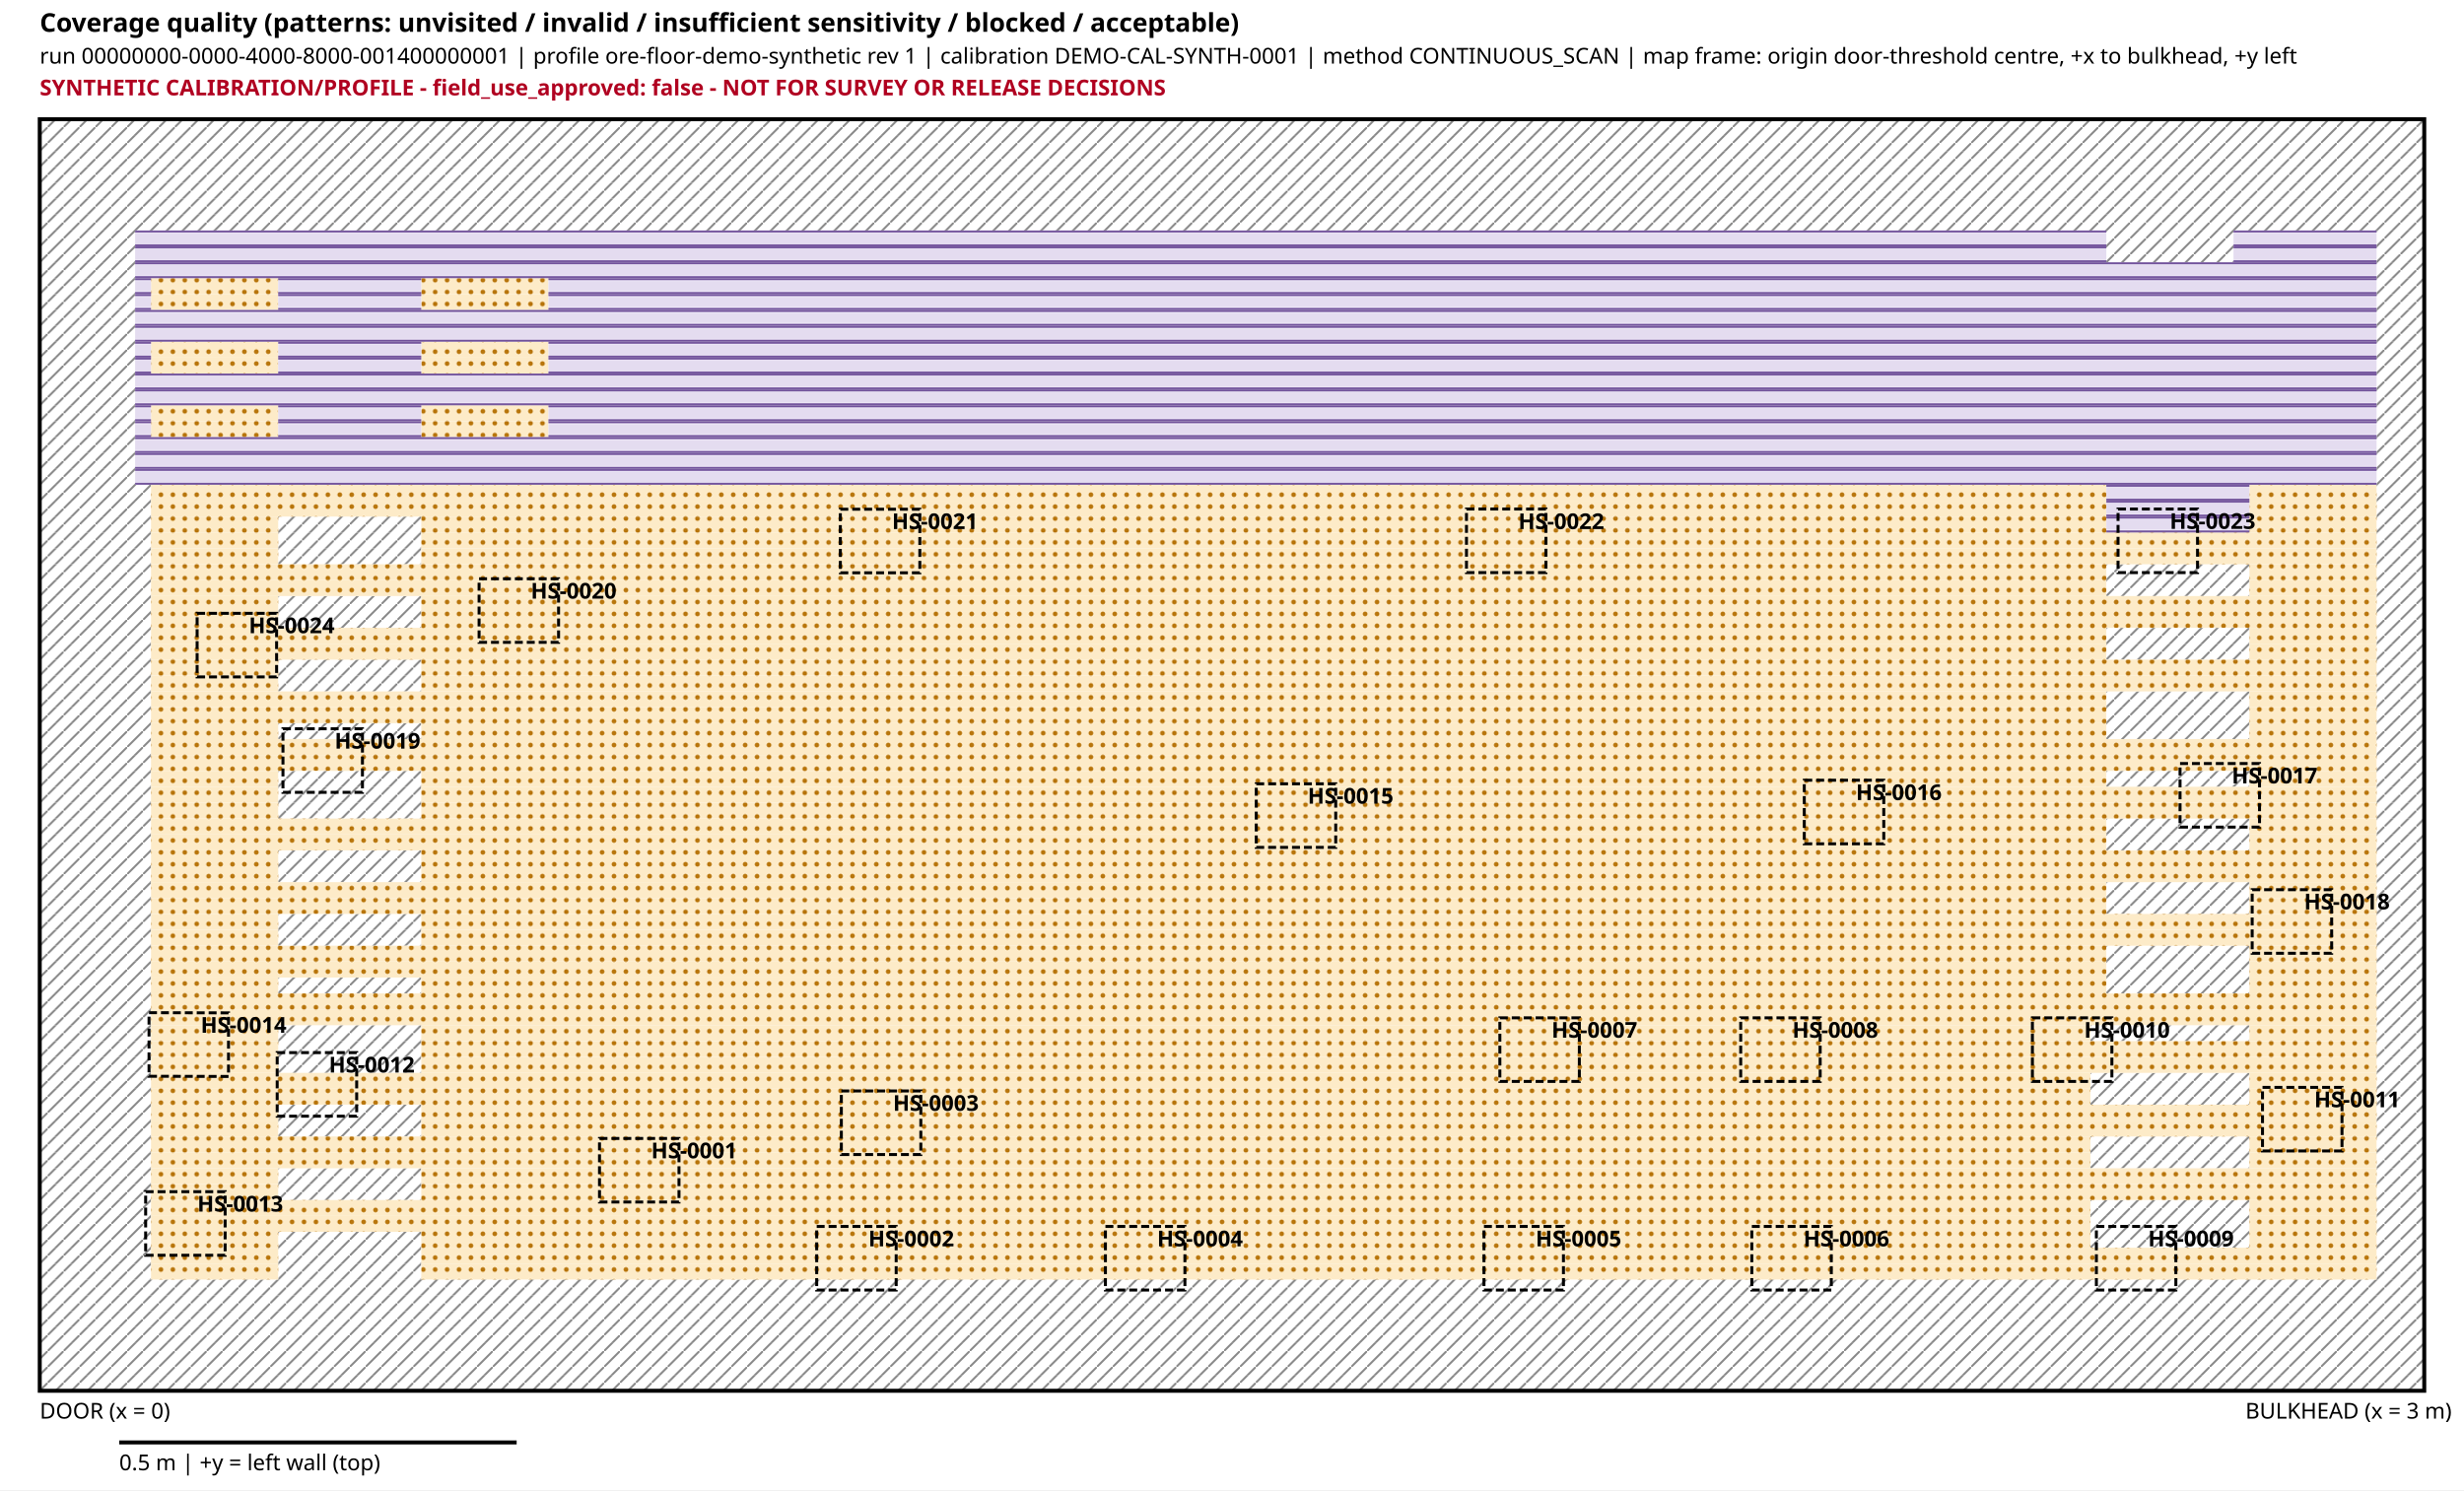
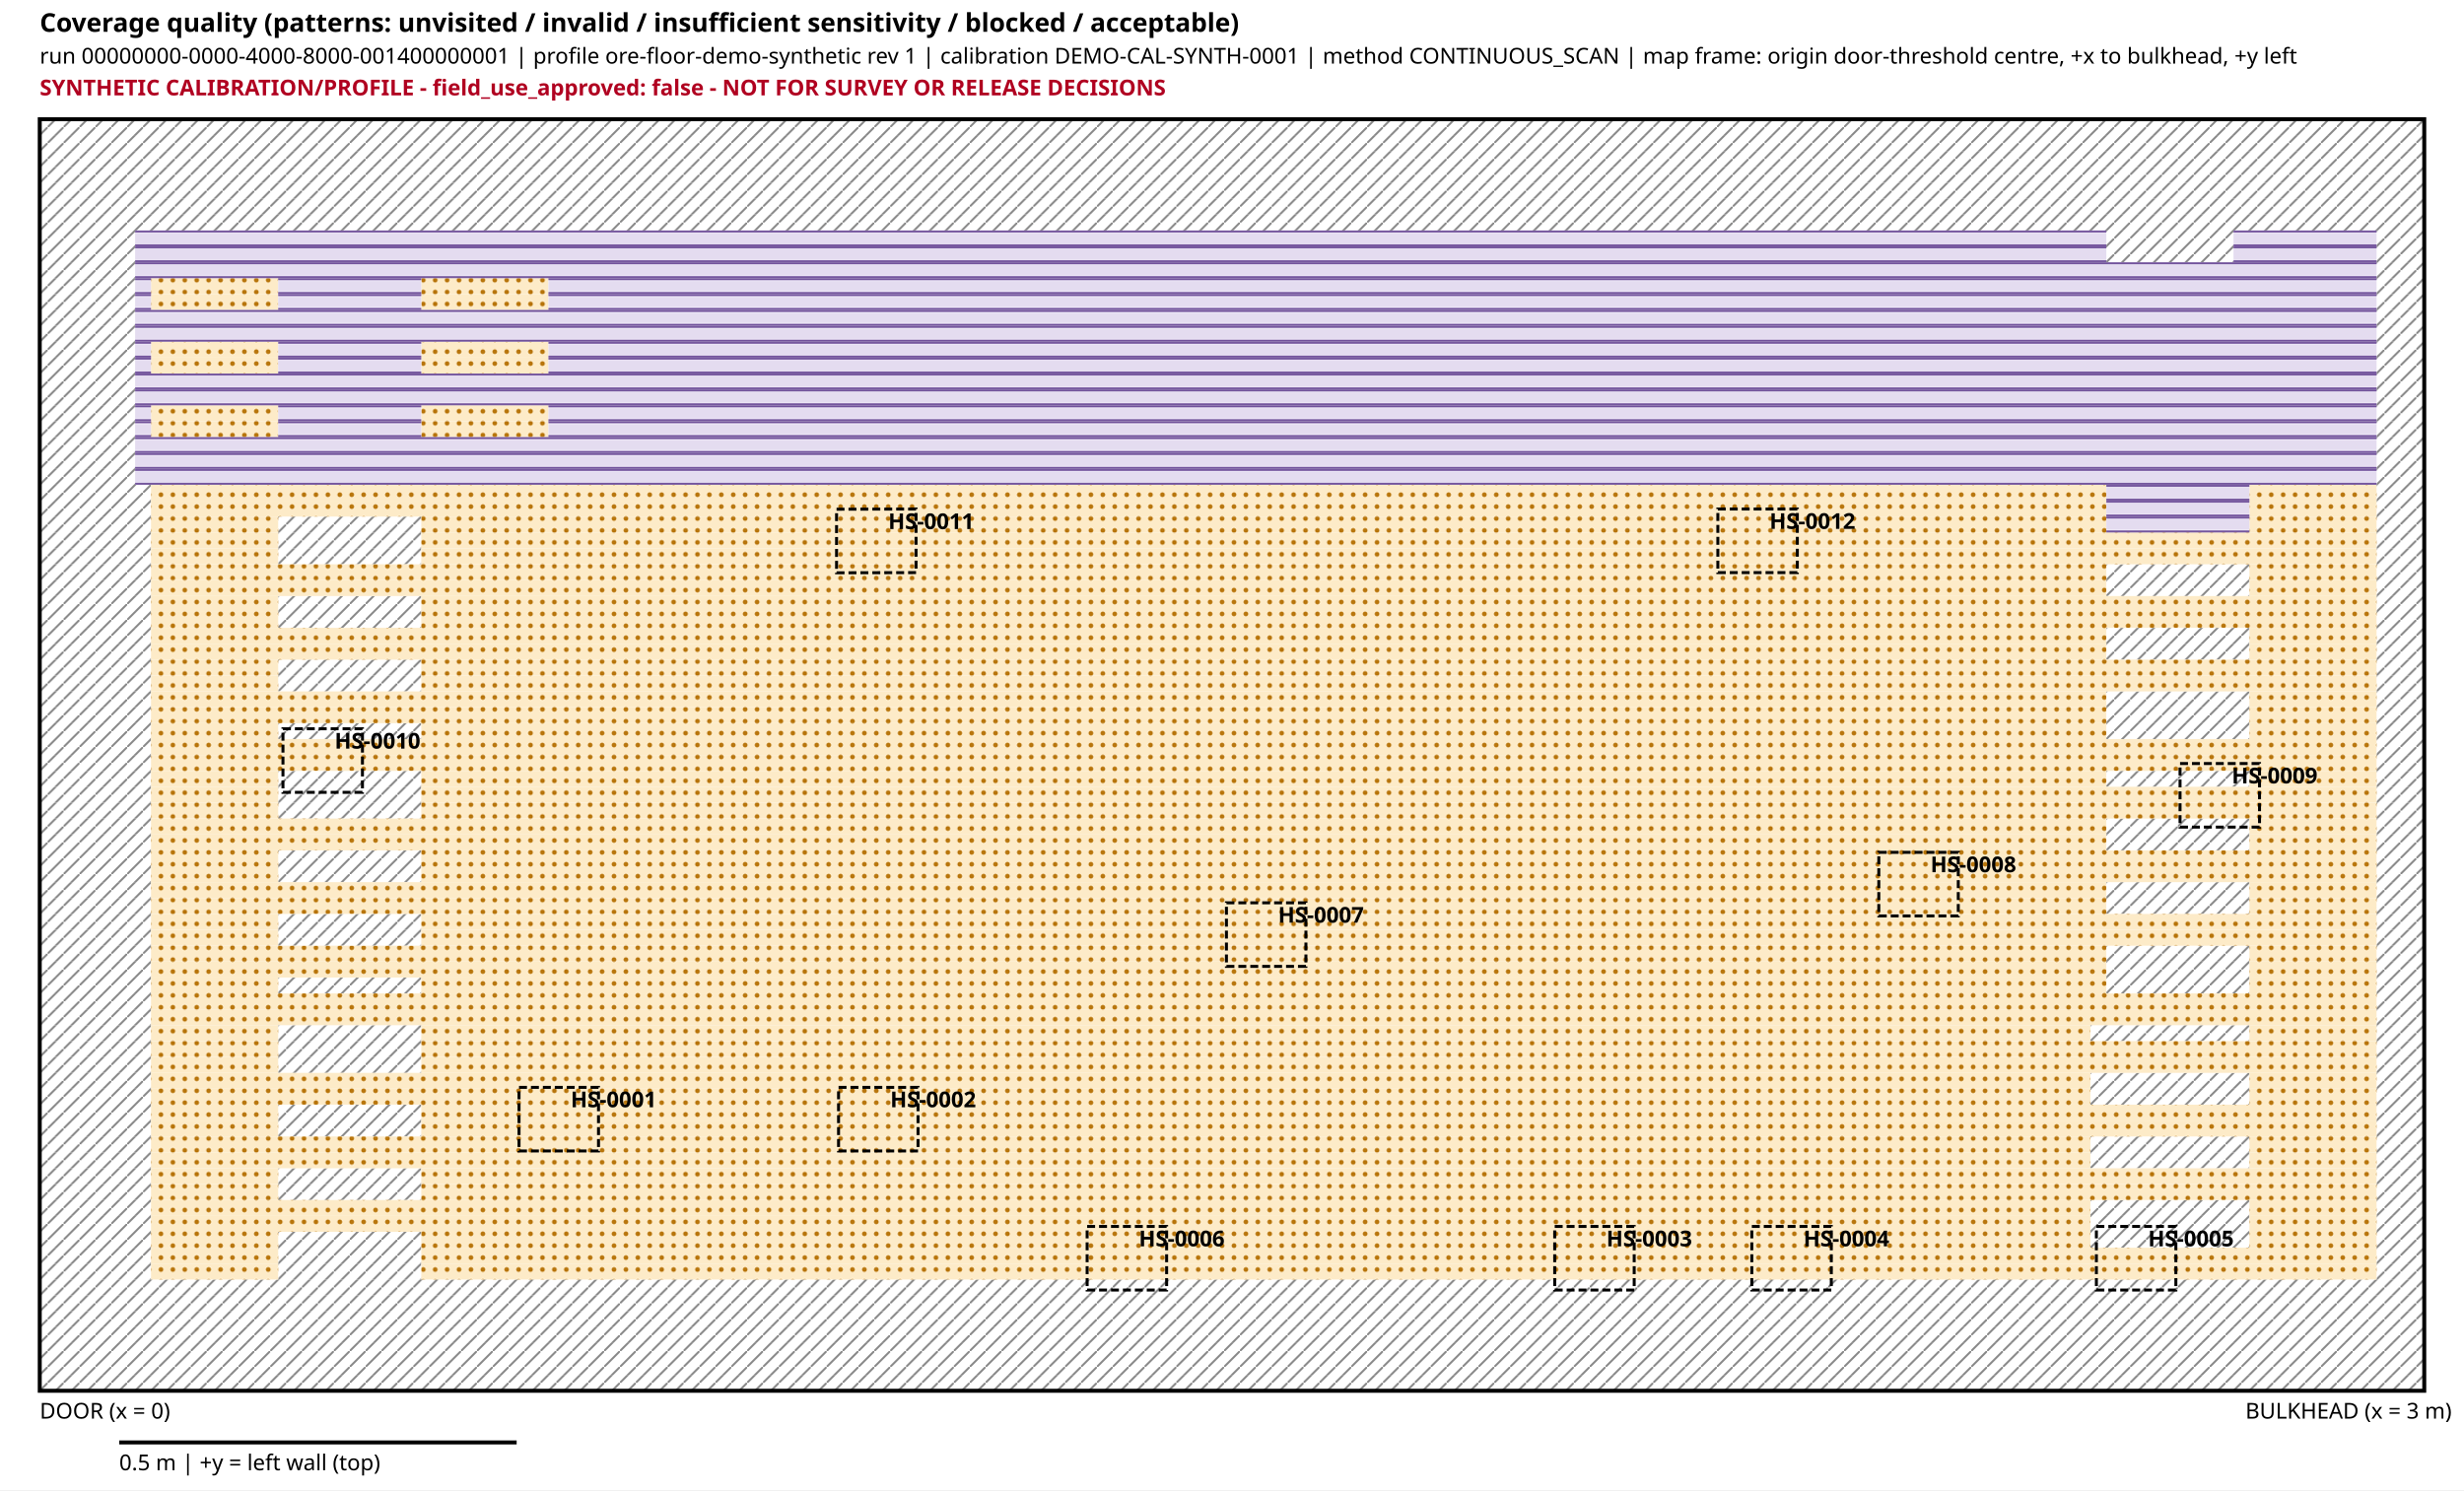
<svg xmlns="http://www.w3.org/2000/svg" width="1240" height="750" viewBox="0 0 1240 750" font-family="sans-serif" font-size="11">
  <defs>
    <pattern id="p-UNVISITED" width="8" height="8" patternUnits="userSpaceOnUse">
      <rect width="8" height="8" fill="#fff" />
      <path d="M0 8L8 0" stroke="#888" stroke-width="1" />
    </pattern>
    <pattern id="p-INVALID_DATA" width="8" height="8" patternUnits="userSpaceOnUse">
      <rect width="8" height="8" fill="#f6d5d5" />
      <path d="M0 0L8 8M0 8L8 0" stroke="#c83c3c" stroke-width="1" />
    </pattern>
    <pattern id="p-INSUFFICIENT_SENSITIVITY" width="6" height="6" patternUnits="userSpaceOnUse">
      <rect width="6" height="6" fill="#fdebc8" />
      <circle cx="3" cy="3" r="1.2" fill="#b9770e" />
    </pattern>
    <pattern id="p-BLOCKED" width="8" height="8" patternUnits="userSpaceOnUse">
      <rect width="8" height="8" fill="#e4dcf0" />
      <path d="M0 4H8" stroke="#785aa0" stroke-width="2" />
    </pattern>
    <pattern id="p-EXCLUDED" width="8" height="8" patternUnits="userSpaceOnUse">
      <rect width="8" height="8" fill="#5a5a5a" />
    </pattern>
    <pattern id="p-ACCEPTABLE" width="8" height="8" patternUnits="userSpaceOnUse">
      <rect width="8" height="8" fill="#2e8b57" />
    </pattern>
  </defs>
  <rect width="1240" height="750" fill="#fff" />
  <text x="20" y="16" font-size="13" font-weight="bold">Coverage quality (patterns: unvisited / invalid / insufficient sensitivity / blocked / acceptable)</text>
  <text x="20" y="32">run 00000000-0000-4000-8000-001400000001 | profile ore-floor-demo-synthetic rev 1 | calibration DEMO-CAL-SYNTH-0001 | method CONTINUOUS_SCAN | map frame: origin door-threshold centre, +x to bulkhead, +y left</text>
  <text x="20" y="48" fill="#b00020" font-weight="bold">SYNTHETIC CALIBRATION/PROFILE - field_use_approved: false - NOT FOR SURVEY OR RELEASE DECISIONS</text>
  <rect x="20.0" y="692.0" width="1200.0" height="8.0" fill="url(#p-UNVISITED)" />
  <rect x="20.0" y="684.0" width="1200.0" height="8.0" fill="url(#p-UNVISITED)" />
  <rect x="20.0" y="676.0" width="1200.0" height="8.0" fill="url(#p-UNVISITED)" />
  <rect x="20.0" y="668.0" width="1200.0" height="8.0" fill="url(#p-UNVISITED)" />
  <rect x="20.0" y="660.0" width="1200.0" height="8.0" fill="url(#p-UNVISITED)" />
  <rect x="20.0" y="652.0" width="1200.0" height="8.0" fill="url(#p-UNVISITED)" />
  <rect x="20.0" y="644.0" width="1200.0" height="8.0" fill="url(#p-UNVISITED)" />
  <rect x="20.0" y="636.0" width="56.0" height="8.0" fill="url(#p-UNVISITED)" />
  <rect x="140.0" y="636.0" width="72.0" height="8.0" fill="url(#p-UNVISITED)" />
  <rect x="1196.0" y="636.0" width="24.0" height="8.0" fill="url(#p-UNVISITED)" />
  <rect x="20.0" y="628.0" width="56.0" height="8.0" fill="url(#p-UNVISITED)" />
  <rect x="140.0" y="628.0" width="72.0" height="8.0" fill="url(#p-UNVISITED)" />
  <rect x="1196.0" y="628.0" width="24.0" height="8.0" fill="url(#p-UNVISITED)" />
  <rect x="20.0" y="620.0" width="56.0" height="8.0" fill="url(#p-UNVISITED)" />
  <rect x="140.0" y="620.0" width="72.0" height="8.0" fill="url(#p-UNVISITED)" />
  <rect x="1052.0" y="620.0" width="80.0" height="8.0" fill="url(#p-UNVISITED)" />
  <rect x="1196.0" y="620.0" width="24.0" height="8.0" fill="url(#p-UNVISITED)" />
  <rect x="20.0" y="612.0" width="56.0" height="8.0" fill="url(#p-UNVISITED)" />
  <rect x="1052.0" y="612.0" width="80.0" height="8.0" fill="url(#p-UNVISITED)" />
  <rect x="1196.0" y="612.0" width="24.0" height="8.0" fill="url(#p-UNVISITED)" />
  <rect x="20.0" y="604.0" width="56.0" height="8.0" fill="url(#p-UNVISITED)" />
  <rect x="1052.0" y="604.0" width="80.0" height="8.0" fill="url(#p-UNVISITED)" />
  <rect x="1196.0" y="604.0" width="24.0" height="8.0" fill="url(#p-UNVISITED)" />
  <rect x="20.0" y="596.0" width="56.0" height="8.0" fill="url(#p-UNVISITED)" />
  <rect x="140.0" y="596.0" width="72.0" height="8.0" fill="url(#p-UNVISITED)" />
  <rect x="1196.0" y="596.0" width="24.0" height="8.0" fill="url(#p-UNVISITED)" />
  <rect x="20.0" y="588.0" width="56.0" height="8.0" fill="url(#p-UNVISITED)" />
  <rect x="140.0" y="588.0" width="72.0" height="8.0" fill="url(#p-UNVISITED)" />
  <rect x="1196.0" y="588.0" width="24.0" height="8.0" fill="url(#p-UNVISITED)" />
  <rect x="20.0" y="580.0" width="56.0" height="8.0" fill="url(#p-UNVISITED)" />
  <rect x="1052.0" y="580.0" width="80.0" height="8.0" fill="url(#p-UNVISITED)" />
  <rect x="1196.0" y="580.0" width="24.0" height="8.0" fill="url(#p-UNVISITED)" />
  <rect x="20.0" y="572.0" width="56.0" height="8.0" fill="url(#p-UNVISITED)" />
  <rect x="1052.0" y="572.0" width="80.0" height="8.0" fill="url(#p-UNVISITED)" />
  <rect x="1196.0" y="572.0" width="24.0" height="8.0" fill="url(#p-UNVISITED)" />
  <rect x="20.0" y="564.0" width="56.0" height="8.0" fill="url(#p-UNVISITED)" />
  <rect x="140.0" y="564.0" width="72.0" height="8.0" fill="url(#p-UNVISITED)" />
  <rect x="1196.0" y="564.0" width="24.0" height="8.0" fill="url(#p-UNVISITED)" />
  <rect x="20.0" y="556.0" width="56.0" height="8.0" fill="url(#p-UNVISITED)" />
  <rect x="140.0" y="556.0" width="72.0" height="8.0" fill="url(#p-UNVISITED)" />
  <rect x="1196.0" y="556.0" width="24.0" height="8.0" fill="url(#p-UNVISITED)" />
  <rect x="20.0" y="548.0" width="56.0" height="8.0" fill="url(#p-UNVISITED)" />
  <rect x="1052.0" y="548.0" width="80.0" height="8.0" fill="url(#p-UNVISITED)" />
  <rect x="1196.0" y="548.0" width="24.0" height="8.0" fill="url(#p-UNVISITED)" />
  <rect x="20.0" y="540.0" width="56.0" height="8.0" fill="url(#p-UNVISITED)" />
  <rect x="1052.0" y="540.0" width="80.0" height="8.0" fill="url(#p-UNVISITED)" />
  <rect x="1196.0" y="540.0" width="24.0" height="8.0" fill="url(#p-UNVISITED)" />
  <rect x="20.0" y="532.0" width="56.0" height="8.0" fill="url(#p-UNVISITED)" />
  <rect x="140.0" y="532.0" width="72.0" height="8.0" fill="url(#p-UNVISITED)" />
  <rect x="1196.0" y="532.0" width="24.0" height="8.0" fill="url(#p-UNVISITED)" />
  <rect x="20.0" y="524.0" width="56.0" height="8.0" fill="url(#p-UNVISITED)" />
  <rect x="140.0" y="524.0" width="72.0" height="8.0" fill="url(#p-UNVISITED)" />
  <rect x="1196.0" y="524.0" width="24.0" height="8.0" fill="url(#p-UNVISITED)" />
  <rect x="20.0" y="516.0" width="56.0" height="8.0" fill="url(#p-UNVISITED)" />
  <rect x="140.0" y="516.0" width="72.0" height="8.0" fill="url(#p-UNVISITED)" />
  <rect x="1052.0" y="516.0" width="80.0" height="8.0" fill="url(#p-UNVISITED)" />
  <rect x="1196.0" y="516.0" width="24.0" height="8.0" fill="url(#p-UNVISITED)" />
  <rect x="20.0" y="508.0" width="56.0" height="8.0" fill="url(#p-UNVISITED)" />
  <rect x="1196.0" y="508.0" width="24.0" height="8.0" fill="url(#p-UNVISITED)" />
  <rect x="20.0" y="500.0" width="56.0" height="8.0" fill="url(#p-UNVISITED)" />
  <rect x="1196.0" y="500.0" width="24.0" height="8.0" fill="url(#p-UNVISITED)" />
  <rect x="20.0" y="492.0" width="56.0" height="8.0" fill="url(#p-UNVISITED)" />
  <rect x="140.0" y="492.0" width="72.0" height="8.0" fill="url(#p-UNVISITED)" />
  <rect x="1060.0" y="492.0" width="72.0" height="8.0" fill="url(#p-UNVISITED)" />
  <rect x="1196.0" y="492.0" width="24.0" height="8.0" fill="url(#p-UNVISITED)" />
  <rect x="20.0" y="484.0" width="56.0" height="8.0" fill="url(#p-UNVISITED)" />
  <rect x="1060.0" y="484.0" width="72.0" height="8.0" fill="url(#p-UNVISITED)" />
  <rect x="1196.0" y="484.0" width="24.0" height="8.0" fill="url(#p-UNVISITED)" />
  <rect x="20.0" y="476.0" width="56.0" height="8.0" fill="url(#p-UNVISITED)" />
  <rect x="1060.0" y="476.0" width="72.0" height="8.0" fill="url(#p-UNVISITED)" />
  <rect x="1196.0" y="476.0" width="24.0" height="8.0" fill="url(#p-UNVISITED)" />
  <rect x="20.0" y="468.0" width="56.0" height="8.0" fill="url(#p-UNVISITED)" />
  <rect x="140.0" y="468.0" width="72.0" height="8.0" fill="url(#p-UNVISITED)" />
  <rect x="1196.0" y="468.0" width="24.0" height="8.0" fill="url(#p-UNVISITED)" />
  <rect x="20.0" y="460.0" width="56.0" height="8.0" fill="url(#p-UNVISITED)" />
  <rect x="140.0" y="460.0" width="72.0" height="8.0" fill="url(#p-UNVISITED)" />
  <rect x="1196.0" y="460.0" width="24.0" height="8.0" fill="url(#p-UNVISITED)" />
  <rect x="20.0" y="452.0" width="56.0" height="8.0" fill="url(#p-UNVISITED)" />
  <rect x="1060.0" y="452.0" width="72.0" height="8.0" fill="url(#p-UNVISITED)" />
  <rect x="1196.0" y="452.0" width="24.0" height="8.0" fill="url(#p-UNVISITED)" />
  <rect x="20.0" y="444.0" width="56.0" height="8.0" fill="url(#p-UNVISITED)" />
  <rect x="1060.0" y="444.0" width="72.0" height="8.0" fill="url(#p-UNVISITED)" />
  <rect x="1196.0" y="444.0" width="24.0" height="8.0" fill="url(#p-UNVISITED)" />
  <rect x="20.0" y="436.0" width="56.0" height="8.0" fill="url(#p-UNVISITED)" />
  <rect x="140.0" y="436.0" width="72.0" height="8.0" fill="url(#p-UNVISITED)" />
  <rect x="1196.0" y="436.0" width="24.0" height="8.0" fill="url(#p-UNVISITED)" />
  <rect x="20.0" y="428.0" width="56.0" height="8.0" fill="url(#p-UNVISITED)" />
  <rect x="140.0" y="428.0" width="72.0" height="8.0" fill="url(#p-UNVISITED)" />
  <rect x="1196.0" y="428.0" width="24.0" height="8.0" fill="url(#p-UNVISITED)" />
  <rect x="20.0" y="420.0" width="56.0" height="8.0" fill="url(#p-UNVISITED)" />
  <rect x="1060.0" y="420.0" width="72.0" height="8.0" fill="url(#p-UNVISITED)" />
  <rect x="1196.0" y="420.0" width="24.0" height="8.0" fill="url(#p-UNVISITED)" />
  <rect x="20.0" y="412.0" width="56.0" height="8.0" fill="url(#p-UNVISITED)" />
  <rect x="1060.0" y="412.0" width="72.0" height="8.0" fill="url(#p-UNVISITED)" />
  <rect x="1196.0" y="412.0" width="24.0" height="8.0" fill="url(#p-UNVISITED)" />
  <rect x="20.0" y="404.0" width="56.0" height="8.0" fill="url(#p-UNVISITED)" />
  <rect x="140.0" y="404.0" width="72.0" height="8.0" fill="url(#p-UNVISITED)" />
  <rect x="1196.0" y="404.0" width="24.0" height="8.0" fill="url(#p-UNVISITED)" />
  <rect x="20.0" y="396.0" width="56.0" height="8.0" fill="url(#p-UNVISITED)" />
  <rect x="140.0" y="396.0" width="72.0" height="8.0" fill="url(#p-UNVISITED)" />
  <rect x="1196.0" y="396.0" width="24.0" height="8.0" fill="url(#p-UNVISITED)" />
  <rect x="20.0" y="388.0" width="56.0" height="8.0" fill="url(#p-UNVISITED)" />
  <rect x="140.0" y="388.0" width="72.0" height="8.0" fill="url(#p-UNVISITED)" />
  <rect x="1060.0" y="388.0" width="72.0" height="8.0" fill="url(#p-UNVISITED)" />
  <rect x="1196.0" y="388.0" width="24.0" height="8.0" fill="url(#p-UNVISITED)" />
  <rect x="20.0" y="380.0" width="56.0" height="8.0" fill="url(#p-UNVISITED)" />
  <rect x="1196.0" y="380.0" width="24.0" height="8.0" fill="url(#p-UNVISITED)" />
  <rect x="20.0" y="372.0" width="56.0" height="8.0" fill="url(#p-UNVISITED)" />
  <rect x="1196.0" y="372.0" width="24.0" height="8.0" fill="url(#p-UNVISITED)" />
  <rect x="20.0" y="364.0" width="56.0" height="8.0" fill="url(#p-UNVISITED)" />
  <rect x="140.0" y="364.0" width="72.0" height="8.0" fill="url(#p-UNVISITED)" />
  <rect x="1060.0" y="364.0" width="72.0" height="8.0" fill="url(#p-UNVISITED)" />
  <rect x="1196.0" y="364.0" width="24.0" height="8.0" fill="url(#p-UNVISITED)" />
  <rect x="20.0" y="356.0" width="56.0" height="8.0" fill="url(#p-UNVISITED)" />
  <rect x="1060.0" y="356.0" width="72.0" height="8.0" fill="url(#p-UNVISITED)" />
  <rect x="1196.0" y="356.0" width="24.0" height="8.0" fill="url(#p-UNVISITED)" />
  <rect x="20.0" y="348.0" width="56.0" height="8.0" fill="url(#p-UNVISITED)" />
  <rect x="1060.0" y="348.0" width="72.0" height="8.0" fill="url(#p-UNVISITED)" />
  <rect x="1196.0" y="348.0" width="24.0" height="8.0" fill="url(#p-UNVISITED)" />
  <rect x="20.0" y="340.0" width="56.0" height="8.0" fill="url(#p-UNVISITED)" />
  <rect x="140.0" y="340.0" width="72.0" height="8.0" fill="url(#p-UNVISITED)" />
  <rect x="1196.0" y="340.0" width="24.0" height="8.0" fill="url(#p-UNVISITED)" />
  <rect x="20.0" y="332.0" width="56.0" height="8.0" fill="url(#p-UNVISITED)" />
  <rect x="140.0" y="332.0" width="72.0" height="8.0" fill="url(#p-UNVISITED)" />
  <rect x="1196.0" y="332.0" width="24.0" height="8.0" fill="url(#p-UNVISITED)" />
  <rect x="20.0" y="324.0" width="56.0" height="8.0" fill="url(#p-UNVISITED)" />
  <rect x="1060.0" y="324.0" width="72.0" height="8.0" fill="url(#p-UNVISITED)" />
  <rect x="1196.0" y="324.0" width="24.0" height="8.0" fill="url(#p-UNVISITED)" />
  <rect x="20.0" y="316.0" width="56.0" height="8.0" fill="url(#p-UNVISITED)" />
  <rect x="1060.0" y="316.0" width="72.0" height="8.0" fill="url(#p-UNVISITED)" />
  <rect x="1196.0" y="316.0" width="24.0" height="8.0" fill="url(#p-UNVISITED)" />
  <rect x="20.0" y="308.0" width="56.0" height="8.0" fill="url(#p-UNVISITED)" />
  <rect x="140.0" y="308.0" width="72.0" height="8.0" fill="url(#p-UNVISITED)" />
  <rect x="1196.0" y="308.0" width="24.0" height="8.0" fill="url(#p-UNVISITED)" />
  <rect x="20.0" y="300.0" width="56.0" height="8.0" fill="url(#p-UNVISITED)" />
  <rect x="140.0" y="300.0" width="72.0" height="8.0" fill="url(#p-UNVISITED)" />
  <rect x="1196.0" y="300.0" width="24.0" height="8.0" fill="url(#p-UNVISITED)" />
  <rect x="20.0" y="292.0" width="56.0" height="8.0" fill="url(#p-UNVISITED)" />
  <rect x="1060.0" y="292.0" width="72.0" height="8.0" fill="url(#p-UNVISITED)" />
  <rect x="1196.0" y="292.0" width="24.0" height="8.0" fill="url(#p-UNVISITED)" />
  <rect x="20.0" y="284.0" width="56.0" height="8.0" fill="url(#p-UNVISITED)" />
  <rect x="1060.0" y="284.0" width="72.0" height="8.0" fill="url(#p-UNVISITED)" />
  <rect x="1196.0" y="284.0" width="24.0" height="8.0" fill="url(#p-UNVISITED)" />
  <rect x="20.0" y="276.0" width="56.0" height="8.0" fill="url(#p-UNVISITED)" />
  <rect x="140.0" y="276.0" width="72.0" height="8.0" fill="url(#p-UNVISITED)" />
  <rect x="1196.0" y="276.0" width="24.0" height="8.0" fill="url(#p-UNVISITED)" />
  <rect x="20.0" y="268.0" width="56.0" height="8.0" fill="url(#p-UNVISITED)" />
  <rect x="140.0" y="268.0" width="72.0" height="8.0" fill="url(#p-UNVISITED)" />
  <rect x="1196.0" y="268.0" width="24.0" height="8.0" fill="url(#p-UNVISITED)" />
  <rect x="20.0" y="260.0" width="56.0" height="8.0" fill="url(#p-UNVISITED)" />
  <rect x="140.0" y="260.0" width="72.0" height="8.0" fill="url(#p-UNVISITED)" />
  <rect x="1196.0" y="260.0" width="24.0" height="8.0" fill="url(#p-UNVISITED)" />
  <rect x="20.0" y="252.0" width="56.0" height="8.0" fill="url(#p-UNVISITED)" />
  <rect x="1196.0" y="252.0" width="24.0" height="8.0" fill="url(#p-UNVISITED)" />
  <rect x="20.0" y="244.0" width="56.0" height="8.0" fill="url(#p-UNVISITED)" />
  <rect x="1196.0" y="244.0" width="24.0" height="8.0" fill="url(#p-UNVISITED)" />
  <rect x="20.0" y="236.0" width="48.0" height="8.0" fill="url(#p-UNVISITED)" />
  <rect x="1196.0" y="236.0" width="24.0" height="8.0" fill="url(#p-UNVISITED)" />
  <rect x="20.0" y="228.0" width="48.0" height="8.0" fill="url(#p-UNVISITED)" />
  <rect x="1196.0" y="228.0" width="24.0" height="8.0" fill="url(#p-UNVISITED)" />
  <rect x="20.0" y="220.0" width="48.0" height="8.0" fill="url(#p-UNVISITED)" />
  <rect x="1196.0" y="220.0" width="24.0" height="8.0" fill="url(#p-UNVISITED)" />
  <rect x="20.0" y="212.0" width="48.0" height="8.0" fill="url(#p-UNVISITED)" />
  <rect x="1196.0" y="212.0" width="24.0" height="8.0" fill="url(#p-UNVISITED)" />
  <rect x="20.0" y="204.0" width="48.0" height="8.0" fill="url(#p-UNVISITED)" />
  <rect x="1196.0" y="204.0" width="24.0" height="8.0" fill="url(#p-UNVISITED)" />
  <rect x="20.0" y="196.0" width="48.0" height="8.0" fill="url(#p-UNVISITED)" />
  <rect x="1196.0" y="196.0" width="24.0" height="8.0" fill="url(#p-UNVISITED)" />
  <rect x="20.0" y="188.0" width="48.0" height="8.0" fill="url(#p-UNVISITED)" />
  <rect x="1196.0" y="188.0" width="24.0" height="8.0" fill="url(#p-UNVISITED)" />
  <rect x="20.0" y="180.0" width="48.0" height="8.0" fill="url(#p-UNVISITED)" />
  <rect x="1196.0" y="180.0" width="24.0" height="8.0" fill="url(#p-UNVISITED)" />
  <rect x="20.0" y="172.0" width="48.0" height="8.0" fill="url(#p-UNVISITED)" />
  <rect x="1196.0" y="172.0" width="24.0" height="8.0" fill="url(#p-UNVISITED)" />
  <rect x="20.0" y="164.0" width="48.0" height="8.0" fill="url(#p-UNVISITED)" />
  <rect x="1196.0" y="164.0" width="24.0" height="8.0" fill="url(#p-UNVISITED)" />
  <rect x="20.0" y="156.0" width="48.0" height="8.0" fill="url(#p-UNVISITED)" />
  <rect x="1196.0" y="156.0" width="24.0" height="8.0" fill="url(#p-UNVISITED)" />
  <rect x="20.0" y="148.0" width="48.0" height="8.0" fill="url(#p-UNVISITED)" />
  <rect x="1196.0" y="148.0" width="24.0" height="8.0" fill="url(#p-UNVISITED)" />
  <rect x="20.0" y="140.0" width="48.0" height="8.0" fill="url(#p-UNVISITED)" />
  <rect x="1196.0" y="140.0" width="24.0" height="8.0" fill="url(#p-UNVISITED)" />
  <rect x="20.0" y="132.0" width="48.0" height="8.0" fill="url(#p-UNVISITED)" />
  <rect x="1196.0" y="132.0" width="24.0" height="8.0" fill="url(#p-UNVISITED)" />
  <rect x="20.0" y="124.0" width="48.0" height="8.0" fill="url(#p-UNVISITED)" />
  <rect x="1060.0" y="124.0" width="64.0" height="8.0" fill="url(#p-UNVISITED)" />
  <rect x="1196.0" y="124.0" width="24.0" height="8.0" fill="url(#p-UNVISITED)" />
  <rect x="20.0" y="116.0" width="48.0" height="8.0" fill="url(#p-UNVISITED)" />
  <rect x="1060.0" y="116.0" width="64.0" height="8.0" fill="url(#p-UNVISITED)" />
  <rect x="1196.0" y="116.0" width="24.0" height="8.0" fill="url(#p-UNVISITED)" />
  <rect x="20.0" y="108.0" width="1200.0" height="8.0" fill="url(#p-UNVISITED)" />
  <rect x="20.0" y="100.0" width="1200.0" height="8.0" fill="url(#p-UNVISITED)" />
  <rect x="20.0" y="92.0" width="1200.0" height="8.0" fill="url(#p-UNVISITED)" />
  <rect x="20.0" y="84.0" width="1200.0" height="8.0" fill="url(#p-UNVISITED)" />
  <rect x="20.0" y="76.0" width="1200.0" height="8.0" fill="url(#p-UNVISITED)" />
  <rect x="20.0" y="68.0" width="1200.0" height="8.0" fill="url(#p-UNVISITED)" />
  <rect x="20.0" y="60.0" width="1200.0" height="8.0" fill="url(#p-UNVISITED)" />
  <rect x="76.0" y="636.0" width="64.0" height="8.0" fill="url(#p-INSUFFICIENT_SENSITIVITY)" />
  <rect x="212.0" y="636.0" width="984.0" height="8.0" fill="url(#p-INSUFFICIENT_SENSITIVITY)" />
  <rect x="76.0" y="628.0" width="64.0" height="8.0" fill="url(#p-INSUFFICIENT_SENSITIVITY)" />
  <rect x="212.0" y="628.0" width="984.0" height="8.0" fill="url(#p-INSUFFICIENT_SENSITIVITY)" />
  <rect x="76.0" y="620.0" width="64.0" height="8.0" fill="url(#p-INSUFFICIENT_SENSITIVITY)" />
  <rect x="212.0" y="620.0" width="840.0" height="8.0" fill="url(#p-INSUFFICIENT_SENSITIVITY)" />
  <rect x="1132.0" y="620.0" width="64.0" height="8.0" fill="url(#p-INSUFFICIENT_SENSITIVITY)" />
  <rect x="76.0" y="612.0" width="976.0" height="8.0" fill="url(#p-INSUFFICIENT_SENSITIVITY)" />
  <rect x="1132.0" y="612.0" width="64.0" height="8.0" fill="url(#p-INSUFFICIENT_SENSITIVITY)" />
  <rect x="76.0" y="604.0" width="976.0" height="8.0" fill="url(#p-INSUFFICIENT_SENSITIVITY)" />
  <rect x="1132.0" y="604.0" width="64.0" height="8.0" fill="url(#p-INSUFFICIENT_SENSITIVITY)" />
  <rect x="76.0" y="596.0" width="64.0" height="8.0" fill="url(#p-INSUFFICIENT_SENSITIVITY)" />
  <rect x="212.0" y="596.0" width="984.0" height="8.0" fill="url(#p-INSUFFICIENT_SENSITIVITY)" />
  <rect x="76.0" y="588.0" width="64.0" height="8.0" fill="url(#p-INSUFFICIENT_SENSITIVITY)" />
  <rect x="212.0" y="588.0" width="984.0" height="8.0" fill="url(#p-INSUFFICIENT_SENSITIVITY)" />
  <rect x="76.0" y="580.0" width="976.0" height="8.0" fill="url(#p-INSUFFICIENT_SENSITIVITY)" />
  <rect x="1132.0" y="580.0" width="64.0" height="8.0" fill="url(#p-INSUFFICIENT_SENSITIVITY)" />
  <rect x="76.0" y="572.0" width="976.0" height="8.0" fill="url(#p-INSUFFICIENT_SENSITIVITY)" />
  <rect x="1132.0" y="572.0" width="64.0" height="8.0" fill="url(#p-INSUFFICIENT_SENSITIVITY)" />
  <rect x="76.0" y="564.0" width="64.0" height="8.0" fill="url(#p-INSUFFICIENT_SENSITIVITY)" />
  <rect x="212.0" y="564.0" width="984.0" height="8.0" fill="url(#p-INSUFFICIENT_SENSITIVITY)" />
  <rect x="76.0" y="556.0" width="64.0" height="8.0" fill="url(#p-INSUFFICIENT_SENSITIVITY)" />
  <rect x="212.0" y="556.0" width="984.0" height="8.0" fill="url(#p-INSUFFICIENT_SENSITIVITY)" />
  <rect x="76.0" y="548.0" width="976.0" height="8.0" fill="url(#p-INSUFFICIENT_SENSITIVITY)" />
  <rect x="1132.0" y="548.0" width="64.0" height="8.0" fill="url(#p-INSUFFICIENT_SENSITIVITY)" />
  <rect x="76.0" y="540.0" width="976.0" height="8.0" fill="url(#p-INSUFFICIENT_SENSITIVITY)" />
  <rect x="1132.0" y="540.0" width="64.0" height="8.0" fill="url(#p-INSUFFICIENT_SENSITIVITY)" />
  <rect x="76.0" y="532.0" width="64.0" height="8.0" fill="url(#p-INSUFFICIENT_SENSITIVITY)" />
  <rect x="212.0" y="532.0" width="984.0" height="8.0" fill="url(#p-INSUFFICIENT_SENSITIVITY)" />
  <rect x="76.0" y="524.0" width="64.0" height="8.0" fill="url(#p-INSUFFICIENT_SENSITIVITY)" />
  <rect x="212.0" y="524.0" width="984.0" height="8.0" fill="url(#p-INSUFFICIENT_SENSITIVITY)" />
  <rect x="76.0" y="516.0" width="64.0" height="8.0" fill="url(#p-INSUFFICIENT_SENSITIVITY)" />
  <rect x="212.0" y="516.0" width="840.0" height="8.0" fill="url(#p-INSUFFICIENT_SENSITIVITY)" />
  <rect x="1132.0" y="516.0" width="64.0" height="8.0" fill="url(#p-INSUFFICIENT_SENSITIVITY)" />
  <rect x="76.0" y="508.0" width="1120.0" height="8.0" fill="url(#p-INSUFFICIENT_SENSITIVITY)" />
  <rect x="76.0" y="500.0" width="1120.0" height="8.0" fill="url(#p-INSUFFICIENT_SENSITIVITY)" />
  <rect x="76.0" y="492.0" width="64.0" height="8.0" fill="url(#p-INSUFFICIENT_SENSITIVITY)" />
  <rect x="212.0" y="492.0" width="848.0" height="8.0" fill="url(#p-INSUFFICIENT_SENSITIVITY)" />
  <rect x="1132.0" y="492.0" width="64.0" height="8.0" fill="url(#p-INSUFFICIENT_SENSITIVITY)" />
  <rect x="76.0" y="484.0" width="984.0" height="8.0" fill="url(#p-INSUFFICIENT_SENSITIVITY)" />
  <rect x="1132.0" y="484.0" width="64.0" height="8.0" fill="url(#p-INSUFFICIENT_SENSITIVITY)" />
  <rect x="76.0" y="476.0" width="984.0" height="8.0" fill="url(#p-INSUFFICIENT_SENSITIVITY)" />
  <rect x="1132.0" y="476.0" width="64.0" height="8.0" fill="url(#p-INSUFFICIENT_SENSITIVITY)" />
  <rect x="76.0" y="468.0" width="64.0" height="8.0" fill="url(#p-INSUFFICIENT_SENSITIVITY)" />
  <rect x="212.0" y="468.0" width="984.0" height="8.0" fill="url(#p-INSUFFICIENT_SENSITIVITY)" />
  <rect x="76.0" y="460.0" width="64.0" height="8.0" fill="url(#p-INSUFFICIENT_SENSITIVITY)" />
  <rect x="212.0" y="460.0" width="984.0" height="8.0" fill="url(#p-INSUFFICIENT_SENSITIVITY)" />
  <rect x="76.0" y="452.0" width="984.0" height="8.0" fill="url(#p-INSUFFICIENT_SENSITIVITY)" />
  <rect x="1132.0" y="452.0" width="64.0" height="8.0" fill="url(#p-INSUFFICIENT_SENSITIVITY)" />
  <rect x="76.0" y="444.0" width="984.0" height="8.0" fill="url(#p-INSUFFICIENT_SENSITIVITY)" />
  <rect x="1132.0" y="444.0" width="64.0" height="8.0" fill="url(#p-INSUFFICIENT_SENSITIVITY)" />
  <rect x="76.0" y="436.0" width="64.0" height="8.0" fill="url(#p-INSUFFICIENT_SENSITIVITY)" />
  <rect x="212.0" y="436.0" width="984.0" height="8.0" fill="url(#p-INSUFFICIENT_SENSITIVITY)" />
  <rect x="76.0" y="428.0" width="64.0" height="8.0" fill="url(#p-INSUFFICIENT_SENSITIVITY)" />
  <rect x="212.0" y="428.0" width="984.0" height="8.0" fill="url(#p-INSUFFICIENT_SENSITIVITY)" />
  <rect x="76.0" y="420.0" width="984.0" height="8.0" fill="url(#p-INSUFFICIENT_SENSITIVITY)" />
  <rect x="1132.0" y="420.0" width="64.0" height="8.0" fill="url(#p-INSUFFICIENT_SENSITIVITY)" />
  <rect x="76.0" y="412.0" width="984.0" height="8.0" fill="url(#p-INSUFFICIENT_SENSITIVITY)" />
  <rect x="1132.0" y="412.0" width="64.0" height="8.0" fill="url(#p-INSUFFICIENT_SENSITIVITY)" />
  <rect x="76.0" y="404.0" width="64.0" height="8.0" fill="url(#p-INSUFFICIENT_SENSITIVITY)" />
  <rect x="212.0" y="404.0" width="984.0" height="8.0" fill="url(#p-INSUFFICIENT_SENSITIVITY)" />
  <rect x="76.0" y="396.0" width="64.0" height="8.0" fill="url(#p-INSUFFICIENT_SENSITIVITY)" />
  <rect x="212.0" y="396.0" width="984.0" height="8.0" fill="url(#p-INSUFFICIENT_SENSITIVITY)" />
  <rect x="76.0" y="388.0" width="64.0" height="8.0" fill="url(#p-INSUFFICIENT_SENSITIVITY)" />
  <rect x="212.0" y="388.0" width="848.0" height="8.0" fill="url(#p-INSUFFICIENT_SENSITIVITY)" />
  <rect x="1132.0" y="388.0" width="64.0" height="8.0" fill="url(#p-INSUFFICIENT_SENSITIVITY)" />
  <rect x="76.0" y="380.0" width="1120.0" height="8.0" fill="url(#p-INSUFFICIENT_SENSITIVITY)" />
  <rect x="76.0" y="372.0" width="1120.0" height="8.0" fill="url(#p-INSUFFICIENT_SENSITIVITY)" />
  <rect x="76.0" y="364.0" width="64.0" height="8.0" fill="url(#p-INSUFFICIENT_SENSITIVITY)" />
  <rect x="212.0" y="364.0" width="848.0" height="8.0" fill="url(#p-INSUFFICIENT_SENSITIVITY)" />
  <rect x="1132.0" y="364.0" width="64.0" height="8.0" fill="url(#p-INSUFFICIENT_SENSITIVITY)" />
  <rect x="76.0" y="356.0" width="984.0" height="8.0" fill="url(#p-INSUFFICIENT_SENSITIVITY)" />
  <rect x="1132.0" y="356.0" width="64.0" height="8.0" fill="url(#p-INSUFFICIENT_SENSITIVITY)" />
  <rect x="76.0" y="348.0" width="984.0" height="8.0" fill="url(#p-INSUFFICIENT_SENSITIVITY)" />
  <rect x="1132.0" y="348.0" width="64.0" height="8.0" fill="url(#p-INSUFFICIENT_SENSITIVITY)" />
  <rect x="76.0" y="340.0" width="64.0" height="8.0" fill="url(#p-INSUFFICIENT_SENSITIVITY)" />
  <rect x="212.0" y="340.0" width="984.0" height="8.0" fill="url(#p-INSUFFICIENT_SENSITIVITY)" />
  <rect x="76.0" y="332.0" width="64.0" height="8.0" fill="url(#p-INSUFFICIENT_SENSITIVITY)" />
  <rect x="212.0" y="332.0" width="984.0" height="8.0" fill="url(#p-INSUFFICIENT_SENSITIVITY)" />
  <rect x="76.0" y="324.0" width="984.0" height="8.0" fill="url(#p-INSUFFICIENT_SENSITIVITY)" />
  <rect x="1132.0" y="324.0" width="64.0" height="8.0" fill="url(#p-INSUFFICIENT_SENSITIVITY)" />
  <rect x="76.0" y="316.0" width="984.0" height="8.0" fill="url(#p-INSUFFICIENT_SENSITIVITY)" />
  <rect x="1132.0" y="316.0" width="64.0" height="8.0" fill="url(#p-INSUFFICIENT_SENSITIVITY)" />
  <rect x="76.0" y="308.0" width="64.0" height="8.0" fill="url(#p-INSUFFICIENT_SENSITIVITY)" />
  <rect x="212.0" y="308.0" width="984.0" height="8.0" fill="url(#p-INSUFFICIENT_SENSITIVITY)" />
  <rect x="76.0" y="300.0" width="64.0" height="8.0" fill="url(#p-INSUFFICIENT_SENSITIVITY)" />
  <rect x="212.0" y="300.0" width="984.0" height="8.0" fill="url(#p-INSUFFICIENT_SENSITIVITY)" />
  <rect x="76.0" y="292.0" width="984.0" height="8.0" fill="url(#p-INSUFFICIENT_SENSITIVITY)" />
  <rect x="1132.0" y="292.0" width="64.0" height="8.0" fill="url(#p-INSUFFICIENT_SENSITIVITY)" />
  <rect x="76.0" y="284.0" width="984.0" height="8.0" fill="url(#p-INSUFFICIENT_SENSITIVITY)" />
  <rect x="1132.0" y="284.0" width="64.0" height="8.0" fill="url(#p-INSUFFICIENT_SENSITIVITY)" />
  <rect x="76.0" y="276.0" width="64.0" height="8.0" fill="url(#p-INSUFFICIENT_SENSITIVITY)" />
  <rect x="212.0" y="276.0" width="984.0" height="8.0" fill="url(#p-INSUFFICIENT_SENSITIVITY)" />
  <rect x="76.0" y="268.0" width="64.0" height="8.0" fill="url(#p-INSUFFICIENT_SENSITIVITY)" />
  <rect x="212.0" y="268.0" width="984.0" height="8.0" fill="url(#p-INSUFFICIENT_SENSITIVITY)" />
  <rect x="76.0" y="260.0" width="64.0" height="8.0" fill="url(#p-INSUFFICIENT_SENSITIVITY)" />
  <rect x="212.0" y="260.0" width="848.0" height="8.0" fill="url(#p-INSUFFICIENT_SENSITIVITY)" />
  <rect x="1132.0" y="260.0" width="64.0" height="8.0" fill="url(#p-INSUFFICIENT_SENSITIVITY)" />
  <rect x="76.0" y="252.0" width="984.0" height="8.0" fill="url(#p-INSUFFICIENT_SENSITIVITY)" />
  <rect x="1132.0" y="252.0" width="64.0" height="8.0" fill="url(#p-INSUFFICIENT_SENSITIVITY)" />
  <rect x="76.0" y="244.0" width="984.0" height="8.0" fill="url(#p-INSUFFICIENT_SENSITIVITY)" />
  <rect x="1132.0" y="244.0" width="64.0" height="8.0" fill="url(#p-INSUFFICIENT_SENSITIVITY)" />
  <rect x="76.0" y="212.0" width="64.0" height="8.0" fill="url(#p-INSUFFICIENT_SENSITIVITY)" />
  <rect x="212.0" y="212.0" width="64.0" height="8.0" fill="url(#p-INSUFFICIENT_SENSITIVITY)" />
  <rect x="76.0" y="204.0" width="64.0" height="8.0" fill="url(#p-INSUFFICIENT_SENSITIVITY)" />
  <rect x="212.0" y="204.0" width="64.0" height="8.0" fill="url(#p-INSUFFICIENT_SENSITIVITY)" />
  <rect x="76.0" y="180.0" width="64.0" height="8.0" fill="url(#p-INSUFFICIENT_SENSITIVITY)" />
  <rect x="212.0" y="180.0" width="64.0" height="8.0" fill="url(#p-INSUFFICIENT_SENSITIVITY)" />
  <rect x="76.0" y="172.0" width="64.0" height="8.0" fill="url(#p-INSUFFICIENT_SENSITIVITY)" />
  <rect x="212.0" y="172.0" width="64.0" height="8.0" fill="url(#p-INSUFFICIENT_SENSITIVITY)" />
  <rect x="76.0" y="148.0" width="64.0" height="8.0" fill="url(#p-INSUFFICIENT_SENSITIVITY)" />
  <rect x="212.0" y="148.0" width="64.0" height="8.0" fill="url(#p-INSUFFICIENT_SENSITIVITY)" />
  <rect x="76.0" y="140.0" width="64.0" height="8.0" fill="url(#p-INSUFFICIENT_SENSITIVITY)" />
  <rect x="212.0" y="140.0" width="64.0" height="8.0" fill="url(#p-INSUFFICIENT_SENSITIVITY)" />
  <rect x="1060.0" y="260.0" width="72.0" height="8.0" fill="url(#p-BLOCKED)" />
  <rect x="1060.0" y="252.0" width="72.0" height="8.0" fill="url(#p-BLOCKED)" />
  <rect x="1060.0" y="244.0" width="72.0" height="8.0" fill="url(#p-BLOCKED)" />
  <rect x="68.0" y="236.0" width="1128.0" height="8.0" fill="url(#p-BLOCKED)" />
  <rect x="68.0" y="228.0" width="1128.0" height="8.0" fill="url(#p-BLOCKED)" />
  <rect x="68.0" y="220.0" width="1128.0" height="8.0" fill="url(#p-BLOCKED)" />
  <rect x="68.0" y="212.0" width="8.0" height="8.0" fill="url(#p-BLOCKED)" />
  <rect x="140.0" y="212.0" width="72.0" height="8.0" fill="url(#p-BLOCKED)" />
  <rect x="276.0" y="212.0" width="920.0" height="8.0" fill="url(#p-BLOCKED)" />
  <rect x="68.0" y="204.0" width="8.0" height="8.0" fill="url(#p-BLOCKED)" />
  <rect x="140.0" y="204.0" width="72.0" height="8.0" fill="url(#p-BLOCKED)" />
  <rect x="276.0" y="204.0" width="920.0" height="8.0" fill="url(#p-BLOCKED)" />
  <rect x="68.0" y="196.0" width="1128.0" height="8.0" fill="url(#p-BLOCKED)" />
  <rect x="68.0" y="188.0" width="1128.0" height="8.0" fill="url(#p-BLOCKED)" />
  <rect x="68.0" y="180.0" width="8.0" height="8.0" fill="url(#p-BLOCKED)" />
  <rect x="140.0" y="180.0" width="72.0" height="8.0" fill="url(#p-BLOCKED)" />
  <rect x="276.0" y="180.0" width="920.0" height="8.0" fill="url(#p-BLOCKED)" />
  <rect x="68.0" y="172.0" width="8.0" height="8.0" fill="url(#p-BLOCKED)" />
  <rect x="140.0" y="172.0" width="72.0" height="8.0" fill="url(#p-BLOCKED)" />
  <rect x="276.0" y="172.0" width="920.0" height="8.0" fill="url(#p-BLOCKED)" />
  <rect x="68.0" y="164.0" width="1128.0" height="8.0" fill="url(#p-BLOCKED)" />
  <rect x="68.0" y="156.0" width="1128.0" height="8.0" fill="url(#p-BLOCKED)" />
  <rect x="68.0" y="148.0" width="8.0" height="8.0" fill="url(#p-BLOCKED)" />
  <rect x="140.0" y="148.0" width="72.0" height="8.0" fill="url(#p-BLOCKED)" />
  <rect x="276.0" y="148.0" width="920.0" height="8.0" fill="url(#p-BLOCKED)" />
  <rect x="68.0" y="140.0" width="8.0" height="8.0" fill="url(#p-BLOCKED)" />
  <rect x="140.0" y="140.0" width="72.0" height="8.0" fill="url(#p-BLOCKED)" />
  <rect x="276.0" y="140.0" width="920.0" height="8.0" fill="url(#p-BLOCKED)" />
  <rect x="68.0" y="132.0" width="1128.0" height="8.0" fill="url(#p-BLOCKED)" />
  <rect x="68.0" y="124.0" width="992.0" height="8.0" fill="url(#p-BLOCKED)" />
  <rect x="1124.0" y="124.0" width="72.0" height="8.0" fill="url(#p-BLOCKED)" />
  <rect x="68.0" y="116.0" width="992.0" height="8.0" fill="url(#p-BLOCKED)" />
  <rect x="1124.0" y="116.0" width="72.0" height="8.0" fill="url(#p-BLOCKED)" />
  <rect x="20.0" y="60.0" width="1200.0" height="640.0" fill="none" stroke="#000" stroke-width="2" />
  <text x="20.0" y="714.0">DOOR (x = 0)</text>
  <text x="1130.0" y="714.0">BULKHEAD (x = 3 m)</text>
  <line x1="60.0" y1="726.0" x2="260.0" y2="726.0" stroke="#000" stroke-width="2" />
  <text x="60.0" y="740.0">0.5 m | +y = left wall (top)</text>
-   <polygon points="341.7,573.0 301.7,573.0 301.7,605.0 341.7,605.0" fill="none" stroke="#000" stroke-width="1.5" stroke-dasharray="4 2" />
-   <text x="327.7" y="583.0" font-weight="bold">HS-0001</text>
-   <polygon points="411.0,649.3 451.0,649.3 451.0,617.3 411.0,617.3" fill="none" stroke="#000" stroke-width="1.5" stroke-dasharray="4 2" />
-   <text x="437.0" y="627.3" font-weight="bold">HS-0002</text>
-   <polygon points="423.4,581.1 463.4,581.1 463.4,549.1 423.4,549.1" fill="none" stroke="#000" stroke-width="1.5" stroke-dasharray="4 2" />
-   <text x="449.4" y="559.1" font-weight="bold">HS-0003</text>
-   <polygon points="556.3,649.3 596.3,649.3 596.3,617.3 556.3,617.3" fill="none" stroke="#000" stroke-width="1.5" stroke-dasharray="4 2" />
-   <text x="582.3" y="627.3" font-weight="bold">HS-0004</text>
-   <polygon points="746.8,649.3 786.8,649.3 786.8,617.3 746.8,617.3" fill="none" stroke="#000" stroke-width="1.5" stroke-dasharray="4 2" />
-   <text x="772.8" y="627.3" font-weight="bold">HS-0005</text>
+   <polygon points="261.2,579.3 301.2,579.3 301.2,547.3 261.2,547.3" fill="none" stroke="#000" stroke-width="1.5" stroke-dasharray="4 2" />
+   <text x="287.2" y="557.3" font-weight="bold">HS-0001</text>
+   <polygon points="422.0,579.3 462.0,579.3 462.0,547.3 422.0,547.3" fill="none" stroke="#000" stroke-width="1.5" stroke-dasharray="4 2" />
+   <text x="448.0" y="557.3" font-weight="bold">HS-0002</text>
+   <polygon points="782.4,649.3 822.4,649.3 822.4,617.3 782.4,617.3" fill="none" stroke="#000" stroke-width="1.5" stroke-dasharray="4 2" />
+   <text x="808.4" y="627.3" font-weight="bold">HS-0003</text>
  <polygon points="881.6,649.3 921.6,649.3 921.6,617.3 881.6,617.3" fill="none" stroke="#000" stroke-width="1.5" stroke-dasharray="4 2" />
-   <text x="907.6" y="627.3" font-weight="bold">HS-0006</text>
-   <polygon points="754.8,544.3 794.8,544.3 794.8,512.3 754.8,512.3" fill="none" stroke="#000" stroke-width="1.5" stroke-dasharray="4 2" />
-   <text x="780.8" y="522.3" font-weight="bold">HS-0007</text>
-   <polygon points="876.0,544.3 916.0,544.3 916.0,512.3 876.0,512.3" fill="none" stroke="#000" stroke-width="1.5" stroke-dasharray="4 2" />
-   <text x="902.0" y="522.3" font-weight="bold">HS-0008</text>
+   <text x="907.6" y="627.3" font-weight="bold">HS-0004</text>
  <polygon points="1055.0,649.3 1095.0,649.3 1095.0,617.3 1055.0,617.3" fill="none" stroke="#000" stroke-width="1.5" stroke-dasharray="4 2" />
-   <text x="1081.0" y="627.3" font-weight="bold">HS-0009</text>
-   <polygon points="1022.8,544.3 1062.8,544.3 1062.8,512.3 1022.8,512.3" fill="none" stroke="#000" stroke-width="1.5" stroke-dasharray="4 2" />
-   <text x="1048.8" y="522.3" font-weight="bold">HS-0010</text>
-   <polygon points="1138.6,579.3 1178.6,579.3 1178.6,547.3 1138.6,547.3" fill="none" stroke="#000" stroke-width="1.5" stroke-dasharray="4 2" />
-   <text x="1164.6" y="557.3" font-weight="bold">HS-0011</text>
-   <polygon points="179.5,529.8 139.5,529.8 139.5,561.8 179.5,561.8" fill="none" stroke="#000" stroke-width="1.5" stroke-dasharray="4 2" />
-   <text x="165.5" y="539.8" font-weight="bold">HS-0012</text>
-   <polygon points="113.3,599.8 73.3,599.8 73.3,631.8 113.3,631.8" fill="none" stroke="#000" stroke-width="1.5" stroke-dasharray="4 2" />
-   <text x="99.3" y="609.8" font-weight="bold">HS-0013</text>
-   <polygon points="115.0,509.8 75.0,509.7 75.0,541.7 115.0,541.8" fill="none" stroke="#000" stroke-width="1.5" stroke-dasharray="4 2" />
-   <text x="101.0" y="519.8" font-weight="bold">HS-0014</text>
-   <polygon points="632.2,426.5 672.2,426.5 672.2,394.5 632.2,394.5" fill="none" stroke="#000" stroke-width="1.5" stroke-dasharray="4 2" />
-   <text x="658.1" y="404.5" font-weight="bold">HS-0015</text>
-   <polygon points="908.0,424.7 948.0,424.7 948.0,392.7 908.0,392.7" fill="none" stroke="#000" stroke-width="1.5" stroke-dasharray="4 2" />
-   <text x="934.0" y="402.7" font-weight="bold">HS-0016</text>
+   <text x="1081.0" y="627.3" font-weight="bold">HS-0005</text>
+   <polygon points="547.1,649.3 587.1,649.3 587.1,617.3 547.1,617.3" fill="none" stroke="#000" stroke-width="1.5" stroke-dasharray="4 2" />
+   <text x="573.1" y="627.3" font-weight="bold">HS-0006</text>
+   <polygon points="617.2,486.4 657.2,486.4 657.2,454.4 617.2,454.4" fill="none" stroke="#000" stroke-width="1.5" stroke-dasharray="4 2" />
+   <text x="643.2" y="464.4" font-weight="bold">HS-0007</text>
+   <polygon points="985.5,429.0 945.5,429.0 945.5,461.0 985.5,461.0" fill="none" stroke="#000" stroke-width="1.5" stroke-dasharray="4 2" />
+   <text x="971.5" y="439.0" font-weight="bold">HS-0008</text>
  <polygon points="1097.1,416.3 1137.1,416.3 1137.1,384.3 1097.1,384.3" fill="none" stroke="#000" stroke-width="1.5" stroke-dasharray="4 2" />
-   <text x="1123.1" y="394.3" font-weight="bold">HS-0017</text>
-   <polygon points="1133.4,479.8 1173.4,479.8 1173.4,447.8 1133.4,447.8" fill="none" stroke="#000" stroke-width="1.5" stroke-dasharray="4 2" />
-   <text x="1159.5" y="457.7" font-weight="bold">HS-0018</text>
+   <text x="1123.1" y="394.3" font-weight="bold">HS-0009</text>
  <polygon points="182.4,366.8 142.4,366.8 142.4,398.8 182.4,398.8" fill="none" stroke="#000" stroke-width="1.5" stroke-dasharray="4 2" />
-   <text x="168.4" y="376.8" font-weight="bold">HS-0019</text>
-   <polygon points="241.1,323.3 281.1,323.3 281.1,291.3 241.1,291.3" fill="none" stroke="#000" stroke-width="1.5" stroke-dasharray="4 2" />
-   <text x="267.1" y="301.3" font-weight="bold">HS-0020</text>
-   <polygon points="422.9,288.3 462.9,288.3 462.9,256.3 422.9,256.3" fill="none" stroke="#000" stroke-width="1.5" stroke-dasharray="4 2" />
-   <text x="448.9" y="266.3" font-weight="bold">HS-0021</text>
-   <polygon points="738.0,288.2 778.0,288.2 778.0,256.2 738.0,256.2" fill="none" stroke="#000" stroke-width="1.5" stroke-dasharray="4 2" />
-   <text x="764.1" y="266.3" font-weight="bold">HS-0022</text>
-   <polygon points="1065.9,288.2 1105.9,288.2 1105.9,256.2 1065.9,256.2" fill="none" stroke="#000" stroke-width="1.5" stroke-dasharray="4 2" />
-   <text x="1091.9" y="266.2" font-weight="bold">HS-0023</text>
-   <polygon points="139.2,308.7 99.2,308.7 99.2,340.7 139.2,340.7" fill="none" stroke="#000" stroke-width="1.5" stroke-dasharray="4 2" />
-   <text x="125.2" y="318.7" font-weight="bold">HS-0024</text>
+   <text x="168.4" y="376.8" font-weight="bold">HS-0010</text>
+   <polygon points="421.0,288.3 461.0,288.2 461.0,256.2 421.0,256.3" fill="none" stroke="#000" stroke-width="1.5" stroke-dasharray="4 2" />
+   <text x="447.0" y="266.3" font-weight="bold">HS-0011</text>
+   <polygon points="864.5,288.2 904.5,288.2 904.5,256.2 864.5,256.2" fill="none" stroke="#000" stroke-width="1.5" stroke-dasharray="4 2" />
+   <text x="890.5" y="266.2" font-weight="bold">HS-0012</text>
</svg>
